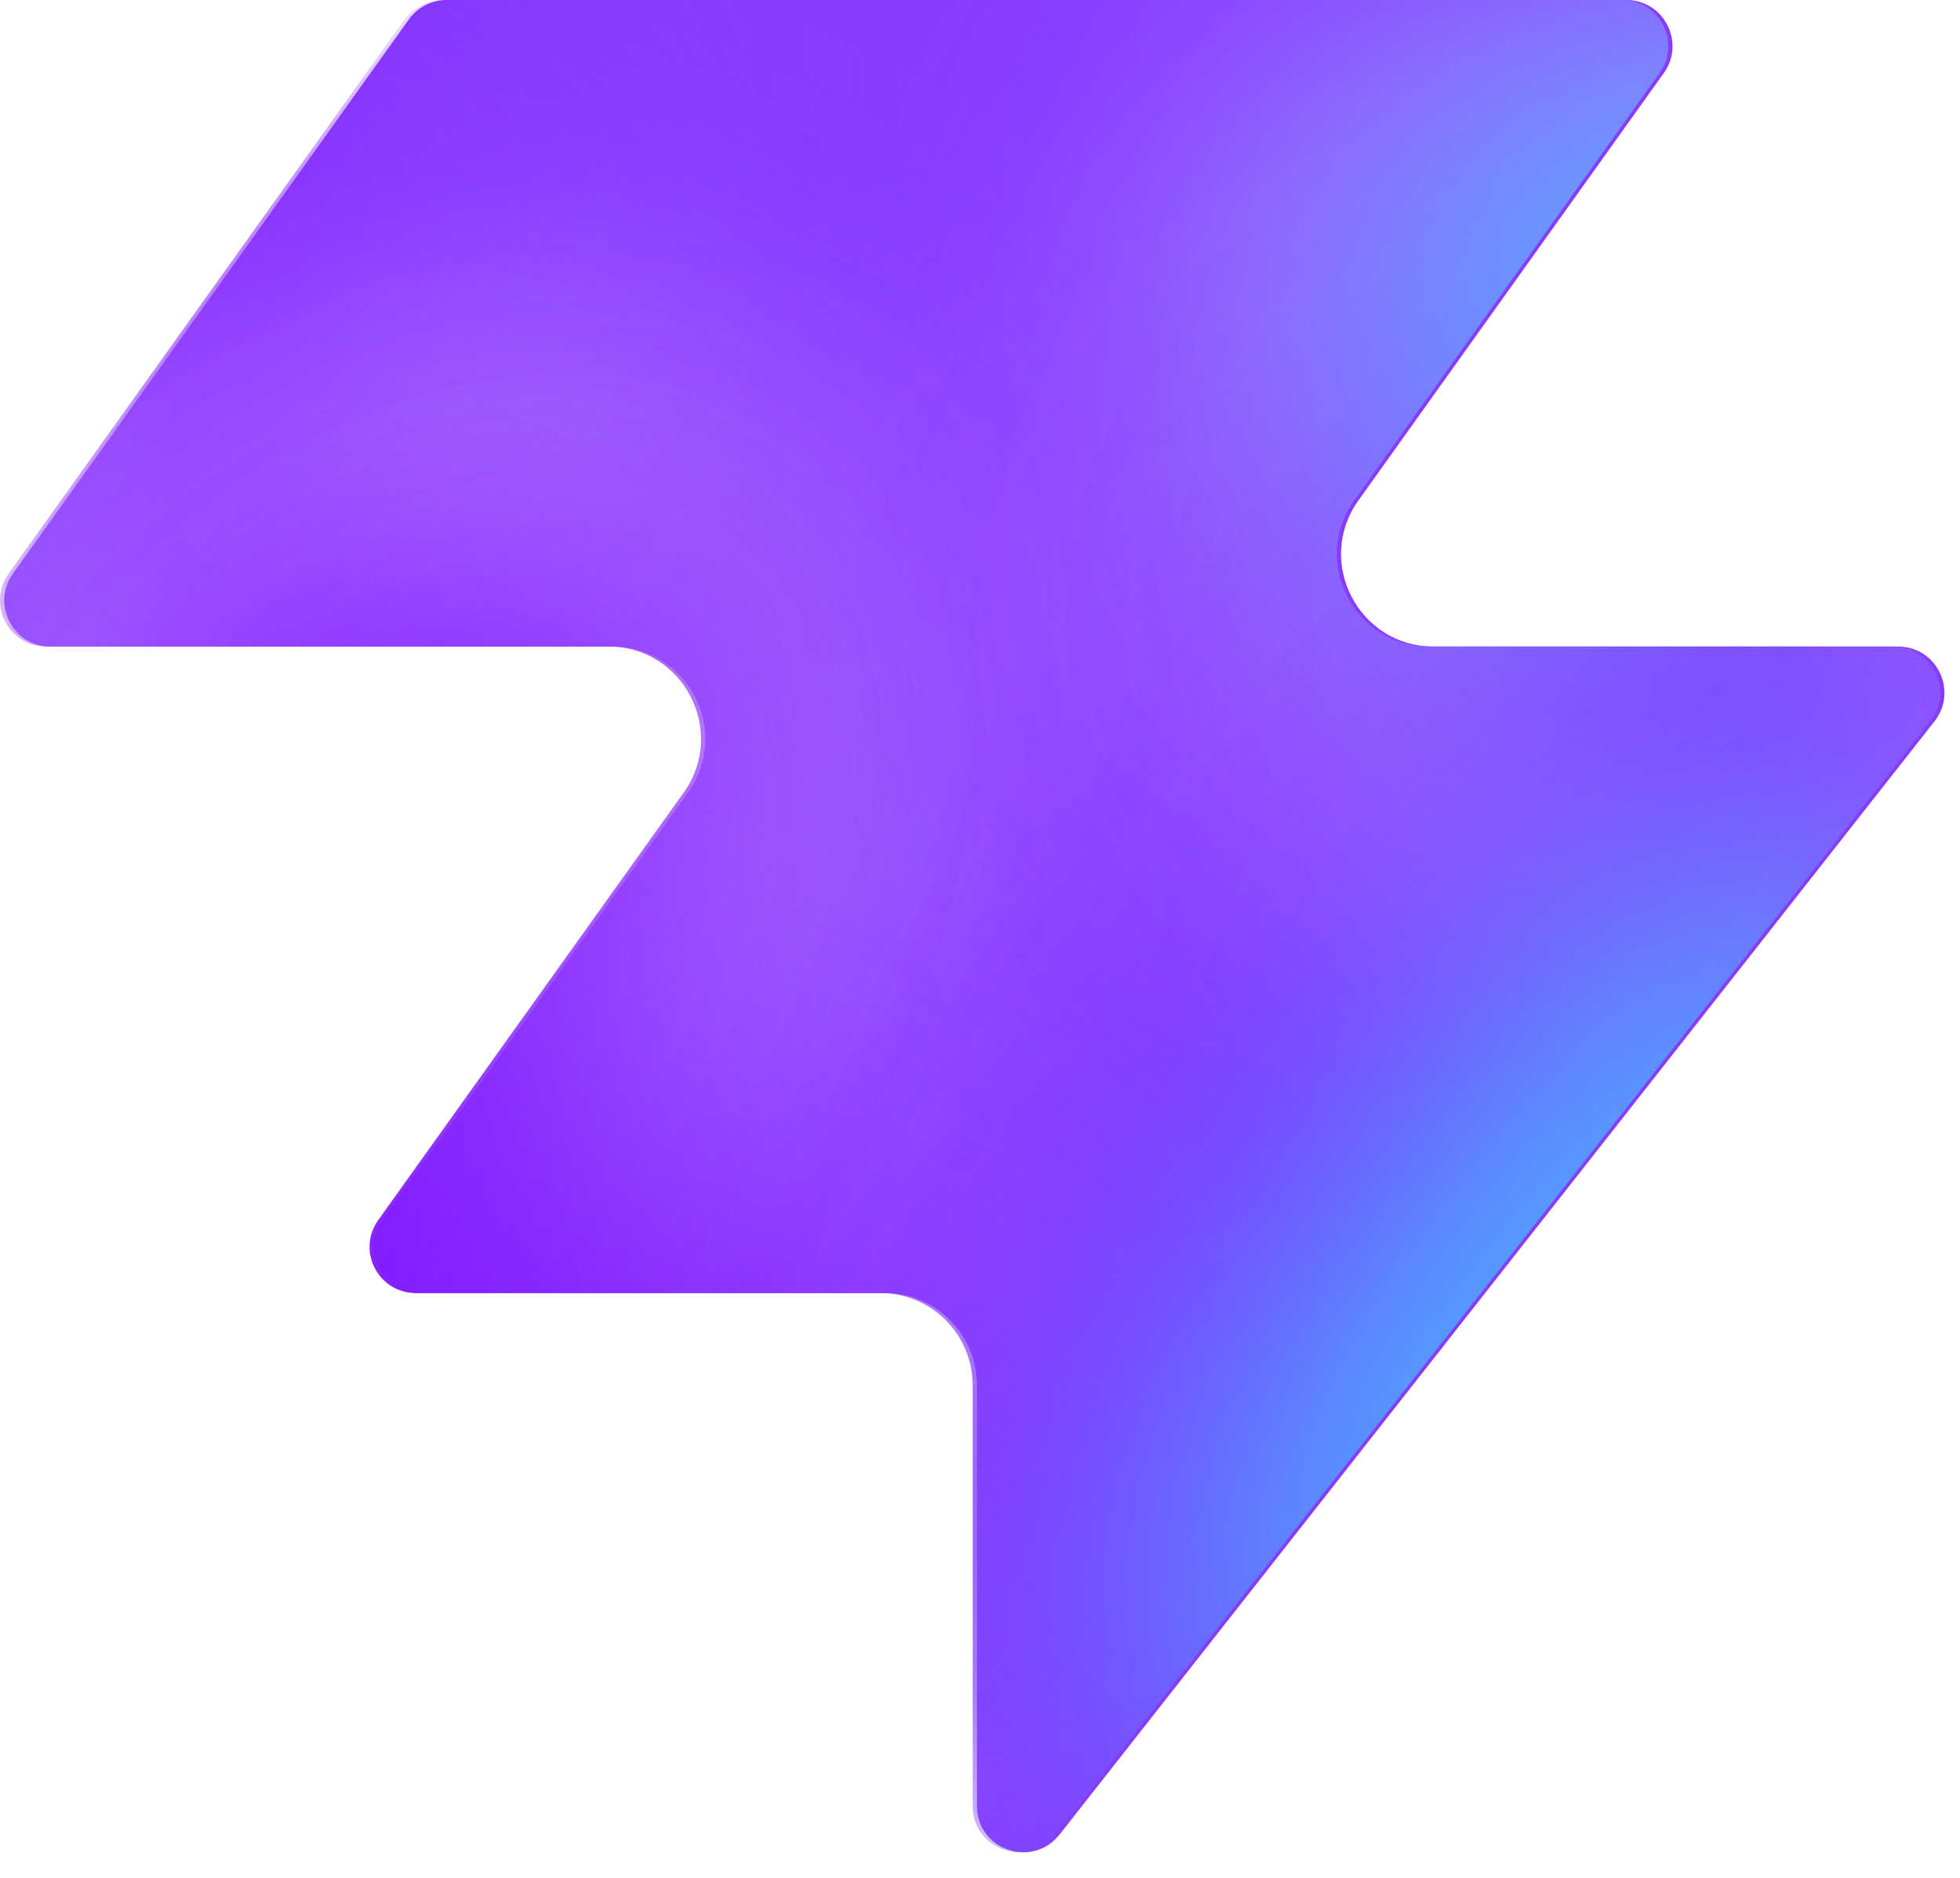
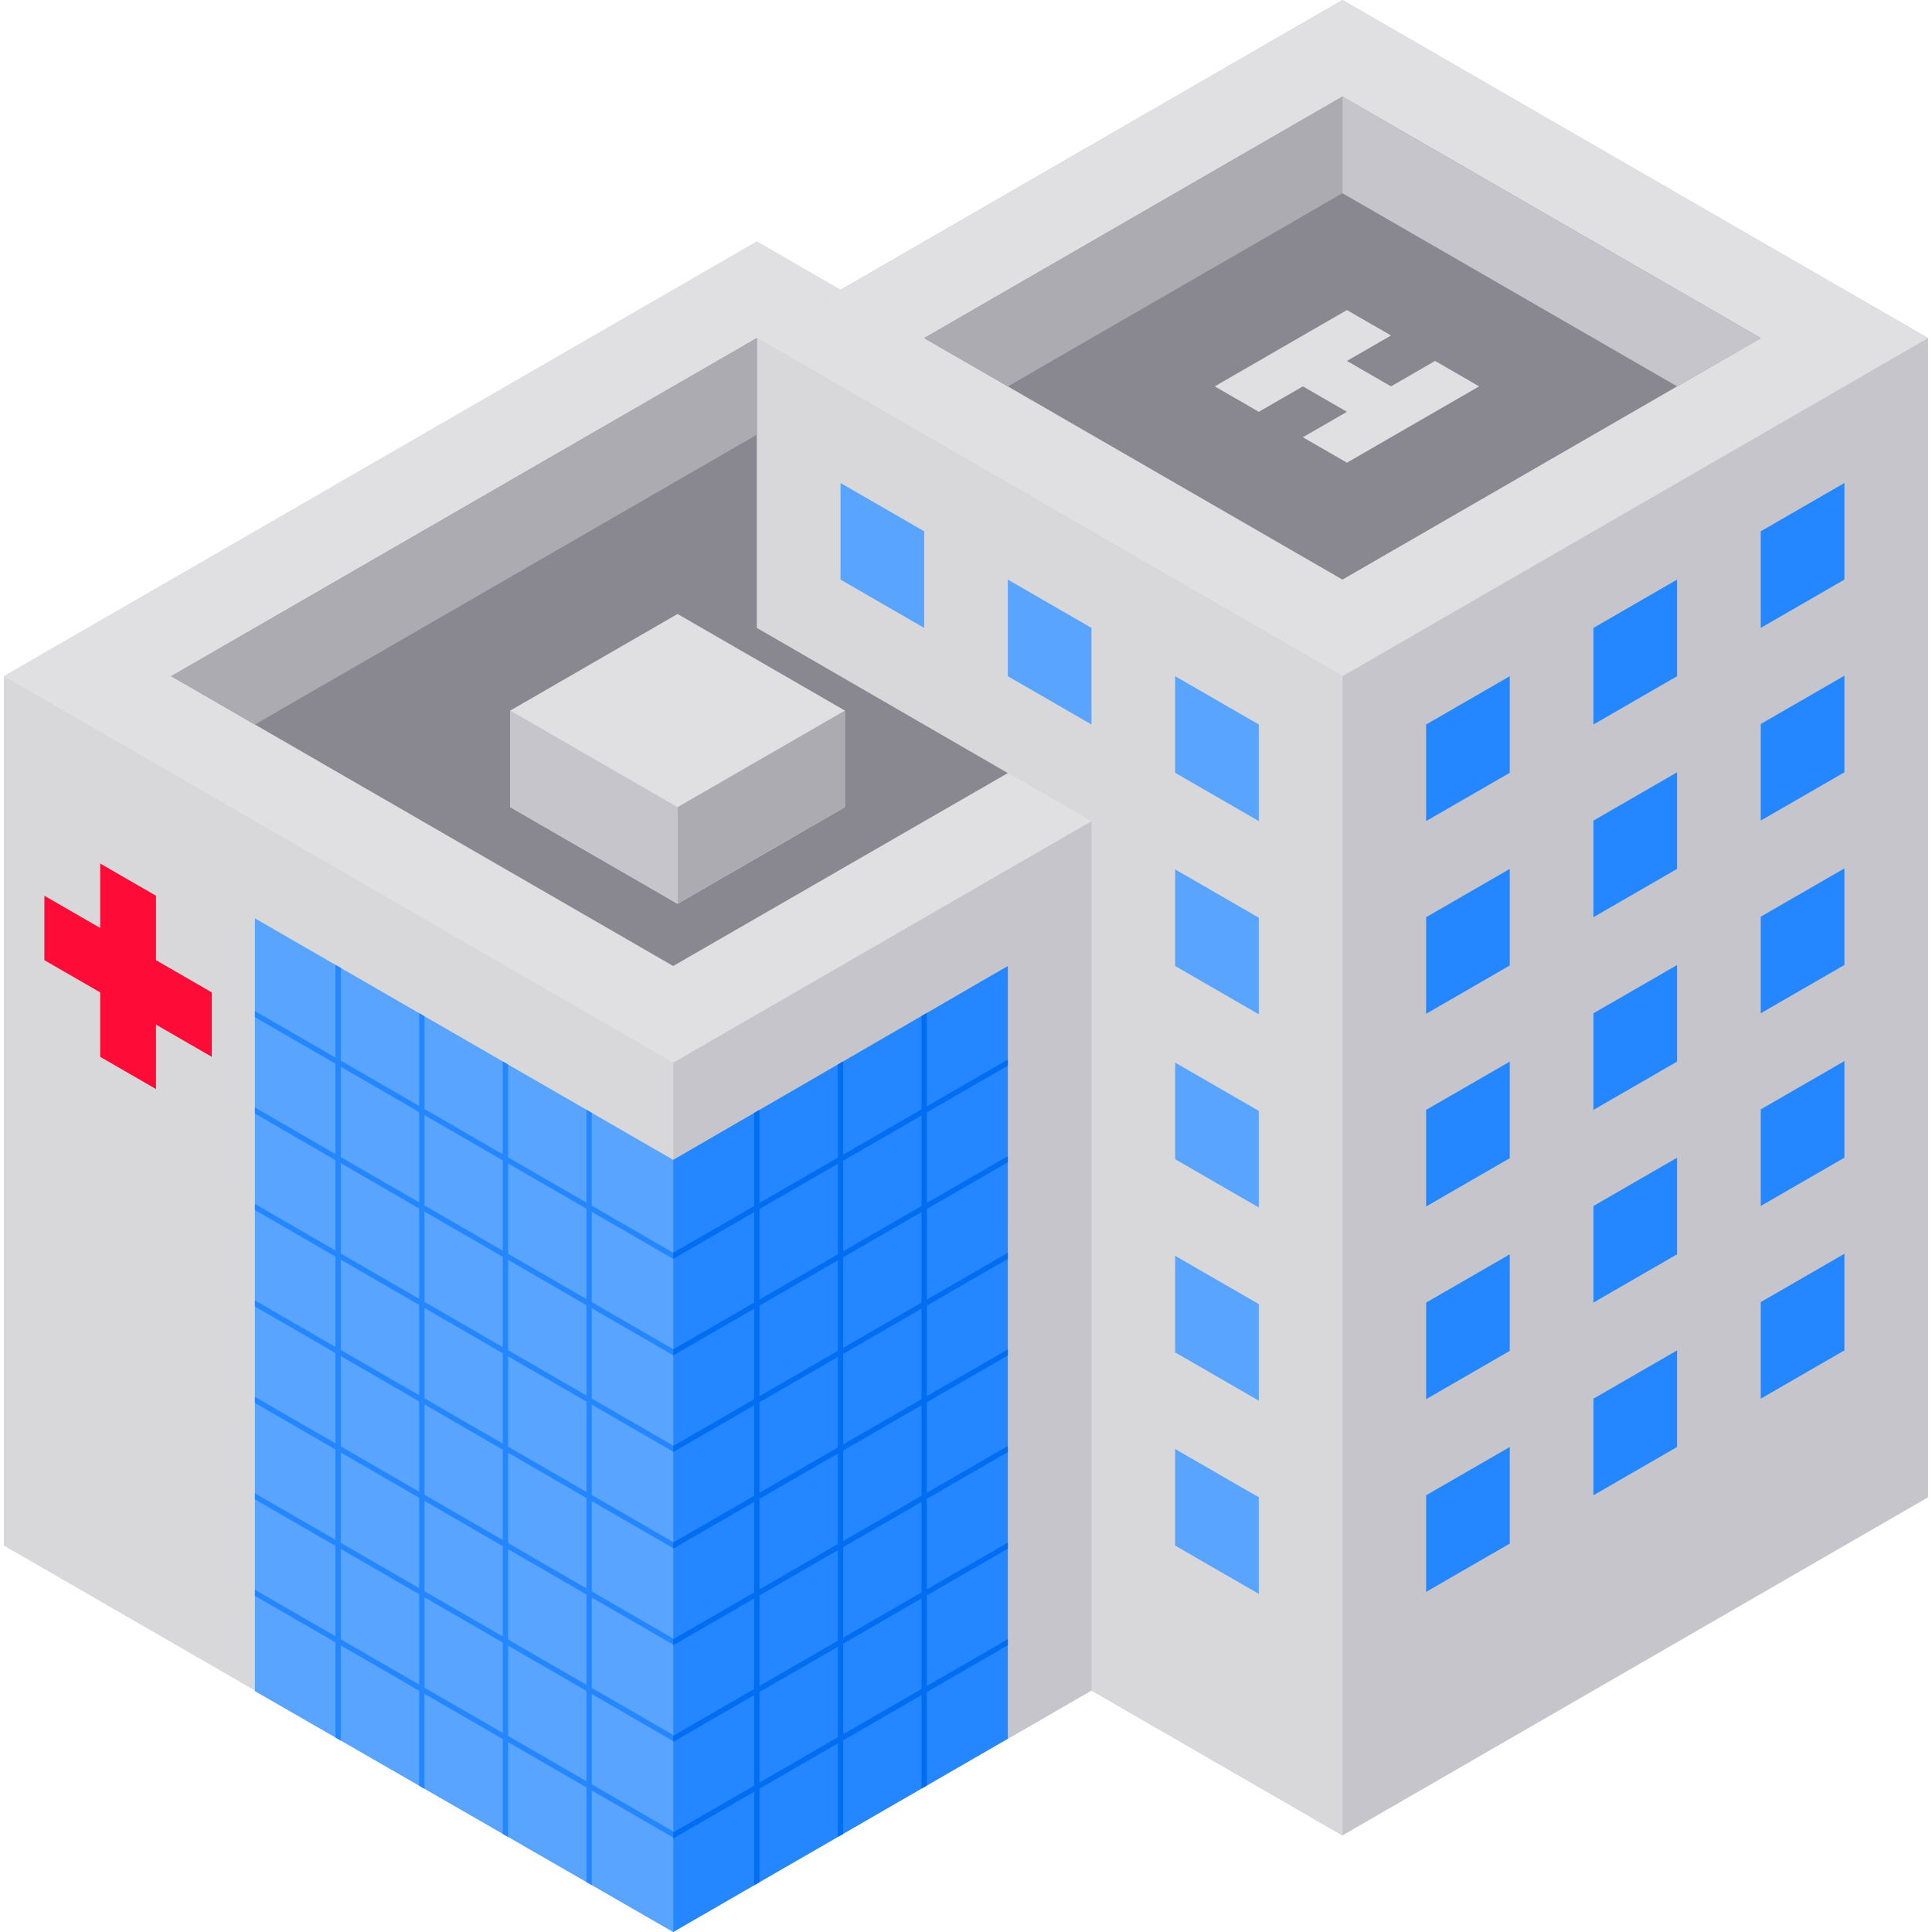
- <svg xmlns="http://www.w3.org/2000/svg" width="48" height="46" fill="none" viewBox="0 0 48 46">
-   <path fill="#863bff" d="M25.946 44.938c-.664.845-2.021.375-2.021-.698V33.937a2.26 2.26 0 0 0-2.262-2.262H10.287c-.92 0-1.456-1.04-.92-1.788l7.48-10.471c1.07-1.497 0-3.578-1.842-3.578H1.237c-.92 0-1.456-1.04-.92-1.788L10.013.474c.214-.297.556-.474.92-.474h28.894c.92 0 1.456 1.04.92 1.788l-7.48 10.471c-1.07 1.498 0 3.579 1.842 3.579h11.377c.943 0 1.473 1.088.89 1.83L25.947 44.94z" style="fill:#863bff;fill:color(display-p3 .525 .23 1);fill-opacity:1" />
-   <mask id="a" width="48" height="46" x="0" y="0" maskUnits="userSpaceOnUse" style="mask-type:alpha">
-     <path fill="#000" d="M25.842 44.938c-.664.844-2.021.375-2.021-.698V33.937a2.26 2.26 0 0 0-2.262-2.262H10.183c-.92 0-1.456-1.04-.92-1.788l7.48-10.471c1.07-1.498 0-3.579-1.842-3.579H1.133c-.92 0-1.456-1.04-.92-1.787L9.91.473c.214-.297.556-.474.92-.474h28.894c.92 0 1.456 1.04.92 1.788l-7.48 10.471c-1.07 1.498 0 3.578 1.842 3.578h11.377c.943 0 1.473 1.088.89 1.832L25.843 44.94z" style="fill:#000;fill-opacity:1" />
-   </mask>
-   <g mask="url(#a)">
-     <g filter="url(#b)">
-       <ellipse cx="5.508" cy="14.704" fill="#ede6ff" rx="5.508" ry="14.704" style="fill:#ede6ff;fill:color(display-p3 .927 .903 1);fill-opacity:1" transform="matrix(.00324 1 1 -.00324 -4.47 31.516)" />
-     </g>
-     <g filter="url(#c)">
-       <ellipse cx="10.399" cy="29.851" fill="#ede6ff" rx="10.399" ry="29.851" style="fill:#ede6ff;fill:color(display-p3 .927 .903 1);fill-opacity:1" transform="matrix(.00324 1 1 -.00324 -39.328 7.883)" />
-     </g>
-     <g filter="url(#d)">
-       <ellipse cx="5.508" cy="30.487" fill="#7e14ff" rx="5.508" ry="30.487" style="fill:#7e14ff;fill:color(display-p3 .492 .077 1);fill-opacity:1" transform="rotate(89.814 -25.913 -14.639)scale(1 -1)" />
-     </g>
-     <g filter="url(#e)">
-       <ellipse cx="5.508" cy="30.599" fill="#7e14ff" rx="5.508" ry="30.599" style="fill:#7e14ff;fill:color(display-p3 .492 .077 1);fill-opacity:1" transform="rotate(89.814 -32.644 -3.334)scale(1 -1)" />
-     </g>
-     <g filter="url(#f)">
-       <ellipse cx="5.508" cy="30.599" fill="#7e14ff" rx="5.508" ry="30.599" style="fill:#7e14ff;fill:color(display-p3 .492 .077 1);fill-opacity:1" transform="matrix(.00324 1 1 -.00324 -34.34 30.47)" />
-     </g>
-     <g filter="url(#g)">
-       <ellipse cx="14.072" cy="22.078" fill="#ede6ff" rx="14.072" ry="22.078" style="fill:#ede6ff;fill:color(display-p3 .927 .903 1);fill-opacity:1" transform="rotate(93.35 24.506 48.493)scale(-1 1)" />
-     </g>
-     <g filter="url(#h)">
-       <ellipse cx="3.47" cy="21.501" fill="#7e14ff" rx="3.47" ry="21.501" style="fill:#7e14ff;fill:color(display-p3 .492 .077 1);fill-opacity:1" transform="rotate(89.009 28.708 47.59)scale(-1 1)" />
-     </g>
-     <g filter="url(#i)">
-       <ellipse cx="3.47" cy="21.501" fill="#7e14ff" rx="3.47" ry="21.501" style="fill:#7e14ff;fill:color(display-p3 .492 .077 1);fill-opacity:1" transform="rotate(89.009 28.708 47.59)scale(-1 1)" />
-     </g>
-     <g filter="url(#j)">
-       <ellipse cx=".387" cy="8.972" fill="#7e14ff" rx="4.407" ry="29.108" style="fill:#7e14ff;fill:color(display-p3 .492 .077 1);fill-opacity:1" transform="rotate(39.51 .387 8.972)" />
-     </g>
-     <g filter="url(#k)">
-       <ellipse cx="47.523" cy="-6.092" fill="#7e14ff" rx="4.407" ry="29.108" style="fill:#7e14ff;fill:color(display-p3 .492 .077 1);fill-opacity:1" transform="rotate(37.892 47.523 -6.092)" />
-     </g>
-     <g filter="url(#l)">
-       <ellipse cx="41.412" cy="6.333" fill="#47bfff" rx="5.971" ry="9.665" style="fill:#47bfff;fill:color(display-p3 .28 .748 1);fill-opacity:1" transform="rotate(37.892 41.412 6.333)" />
-     </g>
-     <g filter="url(#m)">
-       <ellipse cx="-1.879" cy="38.332" fill="#7e14ff" rx="4.407" ry="29.108" style="fill:#7e14ff;fill:color(display-p3 .492 .077 1);fill-opacity:1" transform="rotate(37.892 -1.88 38.332)" />
-     </g>
-     <g filter="url(#n)">
-       <ellipse cx="-1.879" cy="38.332" fill="#7e14ff" rx="4.407" ry="29.108" style="fill:#7e14ff;fill:color(display-p3 .492 .077 1);fill-opacity:1" transform="rotate(37.892 -1.88 38.332)" />
-     </g>
-     <g filter="url(#o)">
-       <ellipse cx="35.651" cy="29.907" fill="#7e14ff" rx="4.407" ry="29.108" style="fill:#7e14ff;fill:color(display-p3 .492 .077 1);fill-opacity:1" transform="rotate(37.892 35.651 29.907)" />
-     </g>
-     <g filter="url(#p)">
-       <ellipse cx="38.418" cy="32.4" fill="#47bfff" rx="5.971" ry="15.297" style="fill:#47bfff;fill:color(display-p3 .28 .748 1);fill-opacity:1" transform="rotate(37.892 38.418 32.4)" />
-     </g>
+ <svg xmlns="http://www.w3.org/2000/svg" height="800px" width="800px" version="1.1" id="Layer_1" viewBox="0 0 512 512" xml:space="preserve">
+   <polygon style="fill:#C6C5CB;" points="510.958,89.6 510.958,396.8 355.766,486.4 201.276,397.205 200.574,89.6 355.766,0 " />
+   <polygon style="fill:#D8D8DA;" points="1.042,179.2 1.042,409.6 178.404,512 289.255,448 289.255,217.6 200.574,166.4 200.574,89.6   222.745,76.8 200.574,64 " />
+   <polygon style="fill:#E0E0E2;" points="200.574,89.6 355.766,179.2 510.958,89.6 355.766,0 " />
+   <polygon style="fill:#898890;" points="244.915,89.6 355.766,25.6 466.617,89.6 355.766,153.6 " />
+   <polygon style="fill:#D8D8DA;" points="200.574,89.6 200.574,396.8 355.766,486.4 355.766,179.2 " />
+   <polygon style="fill:#C6C5CB;" points="289.255,217.6 289.255,448 178.404,512 178.404,281.6 " />
+   <polygon style="fill:#E0E0E2;" points="321.924,102.391 333.601,109.133 345.278,102.391 356.955,109.133 345.278,115.875   356.955,122.616 391.987,102.391 380.309,95.649 368.632,102.391 356.955,95.649 368.632,88.907 356.955,82.166 " />
+   <polygon style="fill:#ACABB1;" points="267.085,102.4 355.766,51.2 355.766,25.6 244.915,89.6 " />
+   <polygon style="fill:#C6C5CB;" points="355.766,51.2 444.463,102.391 466.617,89.6 355.766,25.6 " />
+   <polygon style="fill:#59A4FF;" points="67.553,243.371 178.404,307.371 178.404,512 67.553,448.17 " />
+   <polygon style="fill:#2487FF;" points="178.404,307.371 267.085,256 267.087,460.774 178.404,512 " />
+   <polygon style="fill:#FE0B37;" points="26.547,228.84 41.338,237.379 41.338,254.458 56.129,262.997 56.129,280.076 41.338,271.536   41.338,288.615 26.547,280.076 26.547,262.997 11.757,254.458 11.757,237.379 26.547,245.919 " />
+   <path style="fill:#2487FF;" d="M156.816,321.137l21.588,12.474v-1.621l-21.588-12.474v-24.609l-1.403-0.81v24.609l-20.767-12  v-24.598l-1.403-0.81v24.598l-20.767-12V269.31l-1.403-0.81v24.587l-20.767-12v-24.577l-1.403-0.81v24.576L67.553,267.94v1.621  l21.351,12.337v23.937l-21.351-12.336v1.621l21.351,12.337v23.937l-21.351-12.337v1.621l21.351,12.337v23.937l-21.351-12.336v1.621  l21.351,12.337v23.937l-21.351-12.336v1.621l21.351,12.337v23.937l-21.351-12.336v1.621l21.351,12.337v23.937l-21.351-12.337v1.621  l21.351,12.337v25.226l1.403,0.808v-25.223l20.767,12v25.181l1.403,0.808v-25.178l20.767,12v25.136l1.403,0.808v-25.133l20.767,12  v25.091l1.403,0.808V474.49l21.588,12.474v-1.621l-21.588-12.474v-23.937l21.588,12.474v-1.621l-21.588-12.474v-23.937  l21.588,12.474v-1.621l-21.588-12.474v-23.945l21.588,12.474v-1.621l-21.588-12.474v-23.937l21.588,12.474v-1.621l-21.588-12.474  v-23.937l21.588,12.474v-1.621l-21.588-12.474V321.137z M111.073,446.429l-20.767-12v-23.937l20.767,12V446.429z M111.073,420.871  l-20.767-12v-23.937l20.767,12V420.871z M111.073,395.314l-20.767-12v-23.937l20.767,12V395.314z M111.073,369.757l-20.767-12  V333.82l20.767,12V369.757z M111.073,344.199l-20.767-12.001v-23.937l20.767,12V344.199z M111.073,318.642l-20.767-12v-23.937  l20.767,12V318.642z M133.243,459.239l-20.767-12v-23.937l20.767,12V459.239z M133.243,433.682l-20.767-12v-23.937l20.767,12  V433.682z M133.243,408.124l-20.767-12v-23.937l20.767,12V408.124z M133.243,382.568l-20.767-12v-23.937l20.767,12V382.568z   M133.243,357.01l-20.767-12v-23.937l20.767,12V357.01z M133.243,331.453l-20.767-12v-23.937l20.767,12V331.453z M155.414,472.05  l-20.767-12v-23.937l20.767,12L155.414,472.05L155.414,472.05z M155.414,446.492l-20.767-12v-23.937l20.767,12L155.414,446.492  L155.414,446.492z M155.414,420.935l-20.767-12v-23.937l20.767,12L155.414,420.935L155.414,420.935z M155.414,395.378l-20.767-12  v-23.937l20.767,12L155.414,395.378L155.414,395.378z M155.414,369.821l-20.767-12v-23.937l20.767,12L155.414,369.821  L155.414,369.821z M155.414,344.263l-20.767-12v-23.937l20.767,12L155.414,344.263L155.414,344.263z" />
+   <path style="fill:#016EF1;" d="M267.085,282.412v-1.621l-21.469,12.395v-24.75l-1.403,0.813v24.747l-20.767,11.989v-24.707  l-1.403,0.813v24.704l-20.767,11.989v-24.662l-1.403,0.813v24.661l-21.469,12.395v1.621l21.469-12.395v23.98l-21.469,12.395v1.621  l21.469-12.395v23.98l-21.469,12.395v1.621l21.469-12.395v23.98l-21.469,12.395v1.621l21.469-12.395v23.98l-21.469,12.395v1.621  l21.469-12.395v23.98l-21.469,12.395v1.621l21.469-12.395v23.98l-21.469,12.395v1.621l21.469-12.395v24.783l1.403-0.811v-24.782  l20.767-11.989v24.776l1.403-0.811v-24.776l20.767-11.989v24.77l1.403-0.811v-24.77l21.47-12.396v-1.621l-21.47,12.396v-23.98  l21.47-12.395v-1.621l-21.47,12.395v-23.98l21.47-12.395v-1.621l-21.47,12.395v-23.98l21.47-12.395v-1.621l-21.47,12.395v-23.98  l21.47-12.395v-1.621l-21.47,12.395v-23.98l21.469-12.395v-1.621l-21.469,12.395v-23.98L267.085,282.412z M222.043,460.396  l-20.767,11.989v-23.98l20.767-11.989V460.396z M222.043,434.796l-20.767,11.989v-23.98l20.767-11.989V434.796z M222.043,409.195  l-20.767,11.989v-23.98l20.767-11.989V409.195z M222.043,383.596l-20.767,11.989v-23.98l20.767-11.989V383.596z M222.043,357.995  l-20.767,11.989v-23.98l20.767-11.989V357.995z M222.043,332.395l-20.767,11.989v-23.98l20.767-11.989V332.395z M244.213,447.596  l-20.767,11.989v-23.98l20.767-11.989V447.596z M244.213,421.996l-20.767,11.989v-23.98l20.767-11.989V421.996z M244.213,396.396  l-20.767,11.989v-23.98l20.767-11.989V396.396z M244.213,370.797l-20.767,11.989v-23.98l20.767-11.989V370.797z M244.213,345.196  l-20.767,11.989v-23.98l20.767-11.989V345.196z M244.213,319.596l-20.767,11.989v-23.98l20.767-11.989V319.596z" />
+   <g>
+     <polygon style="fill:#59A4FF;" points="222.745,128 222.745,153.6 244.915,166.4 244.915,140.8  " />
+     <polygon style="fill:#59A4FF;" points="267.085,153.6 267.085,179.2 289.255,192 289.255,166.4  " />
+     <polygon style="fill:#59A4FF;" points="311.426,179.2 311.426,204.8 333.596,217.6 333.596,192  " />
+     <polygon style="fill:#59A4FF;" points="311.426,230.4 311.426,256 333.596,268.8 333.596,243.2  " />
+     <polygon style="fill:#59A4FF;" points="311.426,281.6 311.426,307.2 333.596,320 333.596,294.4  " />
+     <polygon style="fill:#59A4FF;" points="311.426,332.799 311.426,358.4 333.596,371.2 333.596,345.6  " />
+     <polygon style="fill:#59A4FF;" points="311.426,384 311.426,409.6 333.596,422.4 333.596,396.8  " />
  </g>
-   <defs>
-     <filter id="b" width="60.045" height="41.654" x="-19.77" y="16.149" color-interpolation-filters="sRGB" filterUnits="userSpaceOnUse">
-       <feFlood flood-opacity="0" result="BackgroundImageFix" />
-       <feBlend in="SourceGraphic" in2="BackgroundImageFix" result="shape" />
-       <feGaussianBlur result="effect1_foregroundBlur_2002_17158" stdDeviation="7.659" />
-     </filter>
-     <filter id="c" width="90.34" height="51.437" x="-54.613" y="-7.533" color-interpolation-filters="sRGB" filterUnits="userSpaceOnUse">
-       <feFlood flood-opacity="0" result="BackgroundImageFix" />
-       <feBlend in="SourceGraphic" in2="BackgroundImageFix" result="shape" />
-       <feGaussianBlur result="effect1_foregroundBlur_2002_17158" stdDeviation="7.659" />
-     </filter>
-     <filter id="d" width="79.355" height="29.4" x="-49.64" y="2.03" color-interpolation-filters="sRGB" filterUnits="userSpaceOnUse">
-       <feFlood flood-opacity="0" result="BackgroundImageFix" />
-       <feBlend in="SourceGraphic" in2="BackgroundImageFix" result="shape" />
-       <feGaussianBlur result="effect1_foregroundBlur_2002_17158" stdDeviation="4.596" />
-     </filter>
-     <filter id="e" width="79.579" height="29.4" x="-45.045" y="20.029" color-interpolation-filters="sRGB" filterUnits="userSpaceOnUse">
-       <feFlood flood-opacity="0" result="BackgroundImageFix" />
-       <feBlend in="SourceGraphic" in2="BackgroundImageFix" result="shape" />
-       <feGaussianBlur result="effect1_foregroundBlur_2002_17158" stdDeviation="4.596" />
-     </filter>
-     <filter id="f" width="79.579" height="29.4" x="-43.513" y="21.178" color-interpolation-filters="sRGB" filterUnits="userSpaceOnUse">
-       <feFlood flood-opacity="0" result="BackgroundImageFix" />
-       <feBlend in="SourceGraphic" in2="BackgroundImageFix" result="shape" />
-       <feGaussianBlur result="effect1_foregroundBlur_2002_17158" stdDeviation="4.596" />
-     </filter>
-     <filter id="g" width="74.749" height="58.852" x="15.756" y="-17.901" color-interpolation-filters="sRGB" filterUnits="userSpaceOnUse">
-       <feFlood flood-opacity="0" result="BackgroundImageFix" />
-       <feBlend in="SourceGraphic" in2="BackgroundImageFix" result="shape" />
-       <feGaussianBlur result="effect1_foregroundBlur_2002_17158" stdDeviation="7.659" />
-     </filter>
-     <filter id="h" width="61.377" height="25.362" x="23.548" y="2.284" color-interpolation-filters="sRGB" filterUnits="userSpaceOnUse">
-       <feFlood flood-opacity="0" result="BackgroundImageFix" />
-       <feBlend in="SourceGraphic" in2="BackgroundImageFix" result="shape" />
-       <feGaussianBlur result="effect1_foregroundBlur_2002_17158" stdDeviation="4.596" />
-     </filter>
-     <filter id="i" width="61.377" height="25.362" x="23.548" y="2.284" color-interpolation-filters="sRGB" filterUnits="userSpaceOnUse">
-       <feFlood flood-opacity="0" result="BackgroundImageFix" />
-       <feBlend in="SourceGraphic" in2="BackgroundImageFix" result="shape" />
-       <feGaussianBlur result="effect1_foregroundBlur_2002_17158" stdDeviation="4.596" />
-     </filter>
-     <filter id="j" width="56.045" height="63.649" x="-27.636" y="-22.853" color-interpolation-filters="sRGB" filterUnits="userSpaceOnUse">
-       <feFlood flood-opacity="0" result="BackgroundImageFix" />
-       <feBlend in="SourceGraphic" in2="BackgroundImageFix" result="shape" />
-       <feGaussianBlur result="effect1_foregroundBlur_2002_17158" stdDeviation="4.596" />
-     </filter>
-     <filter id="k" width="54.814" height="64.646" x="20.116" y="-38.415" color-interpolation-filters="sRGB" filterUnits="userSpaceOnUse">
-       <feFlood flood-opacity="0" result="BackgroundImageFix" />
-       <feBlend in="SourceGraphic" in2="BackgroundImageFix" result="shape" />
-       <feGaussianBlur result="effect1_foregroundBlur_2002_17158" stdDeviation="4.596" />
-     </filter>
-     <filter id="l" width="33.541" height="35.313" x="24.641" y="-11.323" color-interpolation-filters="sRGB" filterUnits="userSpaceOnUse">
-       <feFlood flood-opacity="0" result="BackgroundImageFix" />
-       <feBlend in="SourceGraphic" in2="BackgroundImageFix" result="shape" />
-       <feGaussianBlur result="effect1_foregroundBlur_2002_17158" stdDeviation="4.596" />
-     </filter>
-     <filter id="m" width="54.814" height="64.646" x="-29.286" y="6.009" color-interpolation-filters="sRGB" filterUnits="userSpaceOnUse">
-       <feFlood flood-opacity="0" result="BackgroundImageFix" />
-       <feBlend in="SourceGraphic" in2="BackgroundImageFix" result="shape" />
-       <feGaussianBlur result="effect1_foregroundBlur_2002_17158" stdDeviation="4.596" />
-     </filter>
-     <filter id="n" width="54.814" height="64.646" x="-29.286" y="6.009" color-interpolation-filters="sRGB" filterUnits="userSpaceOnUse">
-       <feFlood flood-opacity="0" result="BackgroundImageFix" />
-       <feBlend in="SourceGraphic" in2="BackgroundImageFix" result="shape" />
-       <feGaussianBlur result="effect1_foregroundBlur_2002_17158" stdDeviation="4.596" />
-     </filter>
-     <filter id="o" width="54.814" height="64.646" x="8.244" y="-2.416" color-interpolation-filters="sRGB" filterUnits="userSpaceOnUse">
-       <feFlood flood-opacity="0" result="BackgroundImageFix" />
-       <feBlend in="SourceGraphic" in2="BackgroundImageFix" result="shape" />
-       <feGaussianBlur result="effect1_foregroundBlur_2002_17158" stdDeviation="4.596" />
-     </filter>
-     <filter id="p" width="39.409" height="43.623" x="18.713" y="10.588" color-interpolation-filters="sRGB" filterUnits="userSpaceOnUse">
-       <feFlood flood-opacity="0" result="BackgroundImageFix" />
-       <feBlend in="SourceGraphic" in2="BackgroundImageFix" result="shape" />
-       <feGaussianBlur result="effect1_foregroundBlur_2002_17158" stdDeviation="4.596" />
-     </filter>
-   </defs>
+   <g>
+     <polygon style="fill:#2487FF;" points="377.937,192 377.937,217.6 400.107,204.8 400.107,179.2  " />
+     <polygon style="fill:#2487FF;" points="422.276,166.4 422.276,192 444.447,179.2 444.447,153.6  " />
+     <polygon style="fill:#2487FF;" points="466.617,140.8 466.617,166.4 488.787,153.6 488.787,128  " />
+     <polygon style="fill:#2487FF;" points="377.937,243.066 377.937,268.666 400.107,255.866 400.107,230.266  " />
+     <polygon style="fill:#2487FF;" points="422.276,217.466 422.276,243.066 444.447,230.266 444.447,204.666  " />
+     <polygon style="fill:#2487FF;" points="466.617,191.866 466.617,217.466 488.787,204.666 488.787,179.066  " />
+     <polygon style="fill:#2487FF;" points="377.937,294.133 377.937,319.732 400.107,306.932 400.107,281.332  " />
+     <polygon style="fill:#2487FF;" points="422.276,268.532 422.276,294.133 444.447,281.332 444.447,255.732  " />
+     <polygon style="fill:#2487FF;" points="466.617,242.932 466.617,268.532 488.787,255.732 488.787,230.132  " />
+     <polygon style="fill:#2487FF;" points="377.937,345.198 377.937,370.798 400.107,357.999 400.107,332.398  " />
+     <polygon style="fill:#2487FF;" points="422.276,319.598 422.276,345.198 444.447,332.398 444.447,306.798  " />
+     <polygon style="fill:#2487FF;" points="466.617,293.998 466.617,319.598 488.787,306.798 488.787,281.199  " />
+     <polygon style="fill:#2487FF;" points="377.937,396.264 377.937,421.864 400.107,409.065 400.107,383.464  " />
+     <polygon style="fill:#2487FF;" points="422.276,370.664 422.276,396.264 444.447,383.464 444.447,357.864  " />
+     <polygon style="fill:#2487FF;" points="466.617,345.064 466.617,370.664 488.787,357.864 488.787,332.265  " />
+   </g>
+   <polygon style="fill:#E0E0E2;" points="1.042,179.2 200.574,64 222.745,76.8 200.574,89.6 200.574,166.4 289.255,217.6   178.404,281.6 " />
+   <polygon style="fill:#898890;" points="45.383,179.2 178.404,256 267.087,204.869 200.574,166.4 200.574,89.6 " />
+   <polygon style="fill:#ACABB1;" points="67.553,192 200.574,115.2 200.574,89.6 45.383,179.2 " />
+   <polygon style="fill:#E0E0E2;" points="135.226,188.308 179.566,162.709 223.907,188.308 223.907,213.908 179.566,239.509   135.226,213.908 " />
+   <polygon style="fill:#C6C5CB;" points="135.226,188.308 135.226,213.908 179.566,239.509 179.566,213.908 " />
+   <polygon style="fill:#ACABB1;" points="179.566,239.509 223.907,213.908 223.907,188.308 179.566,213.908 " />
</svg>
